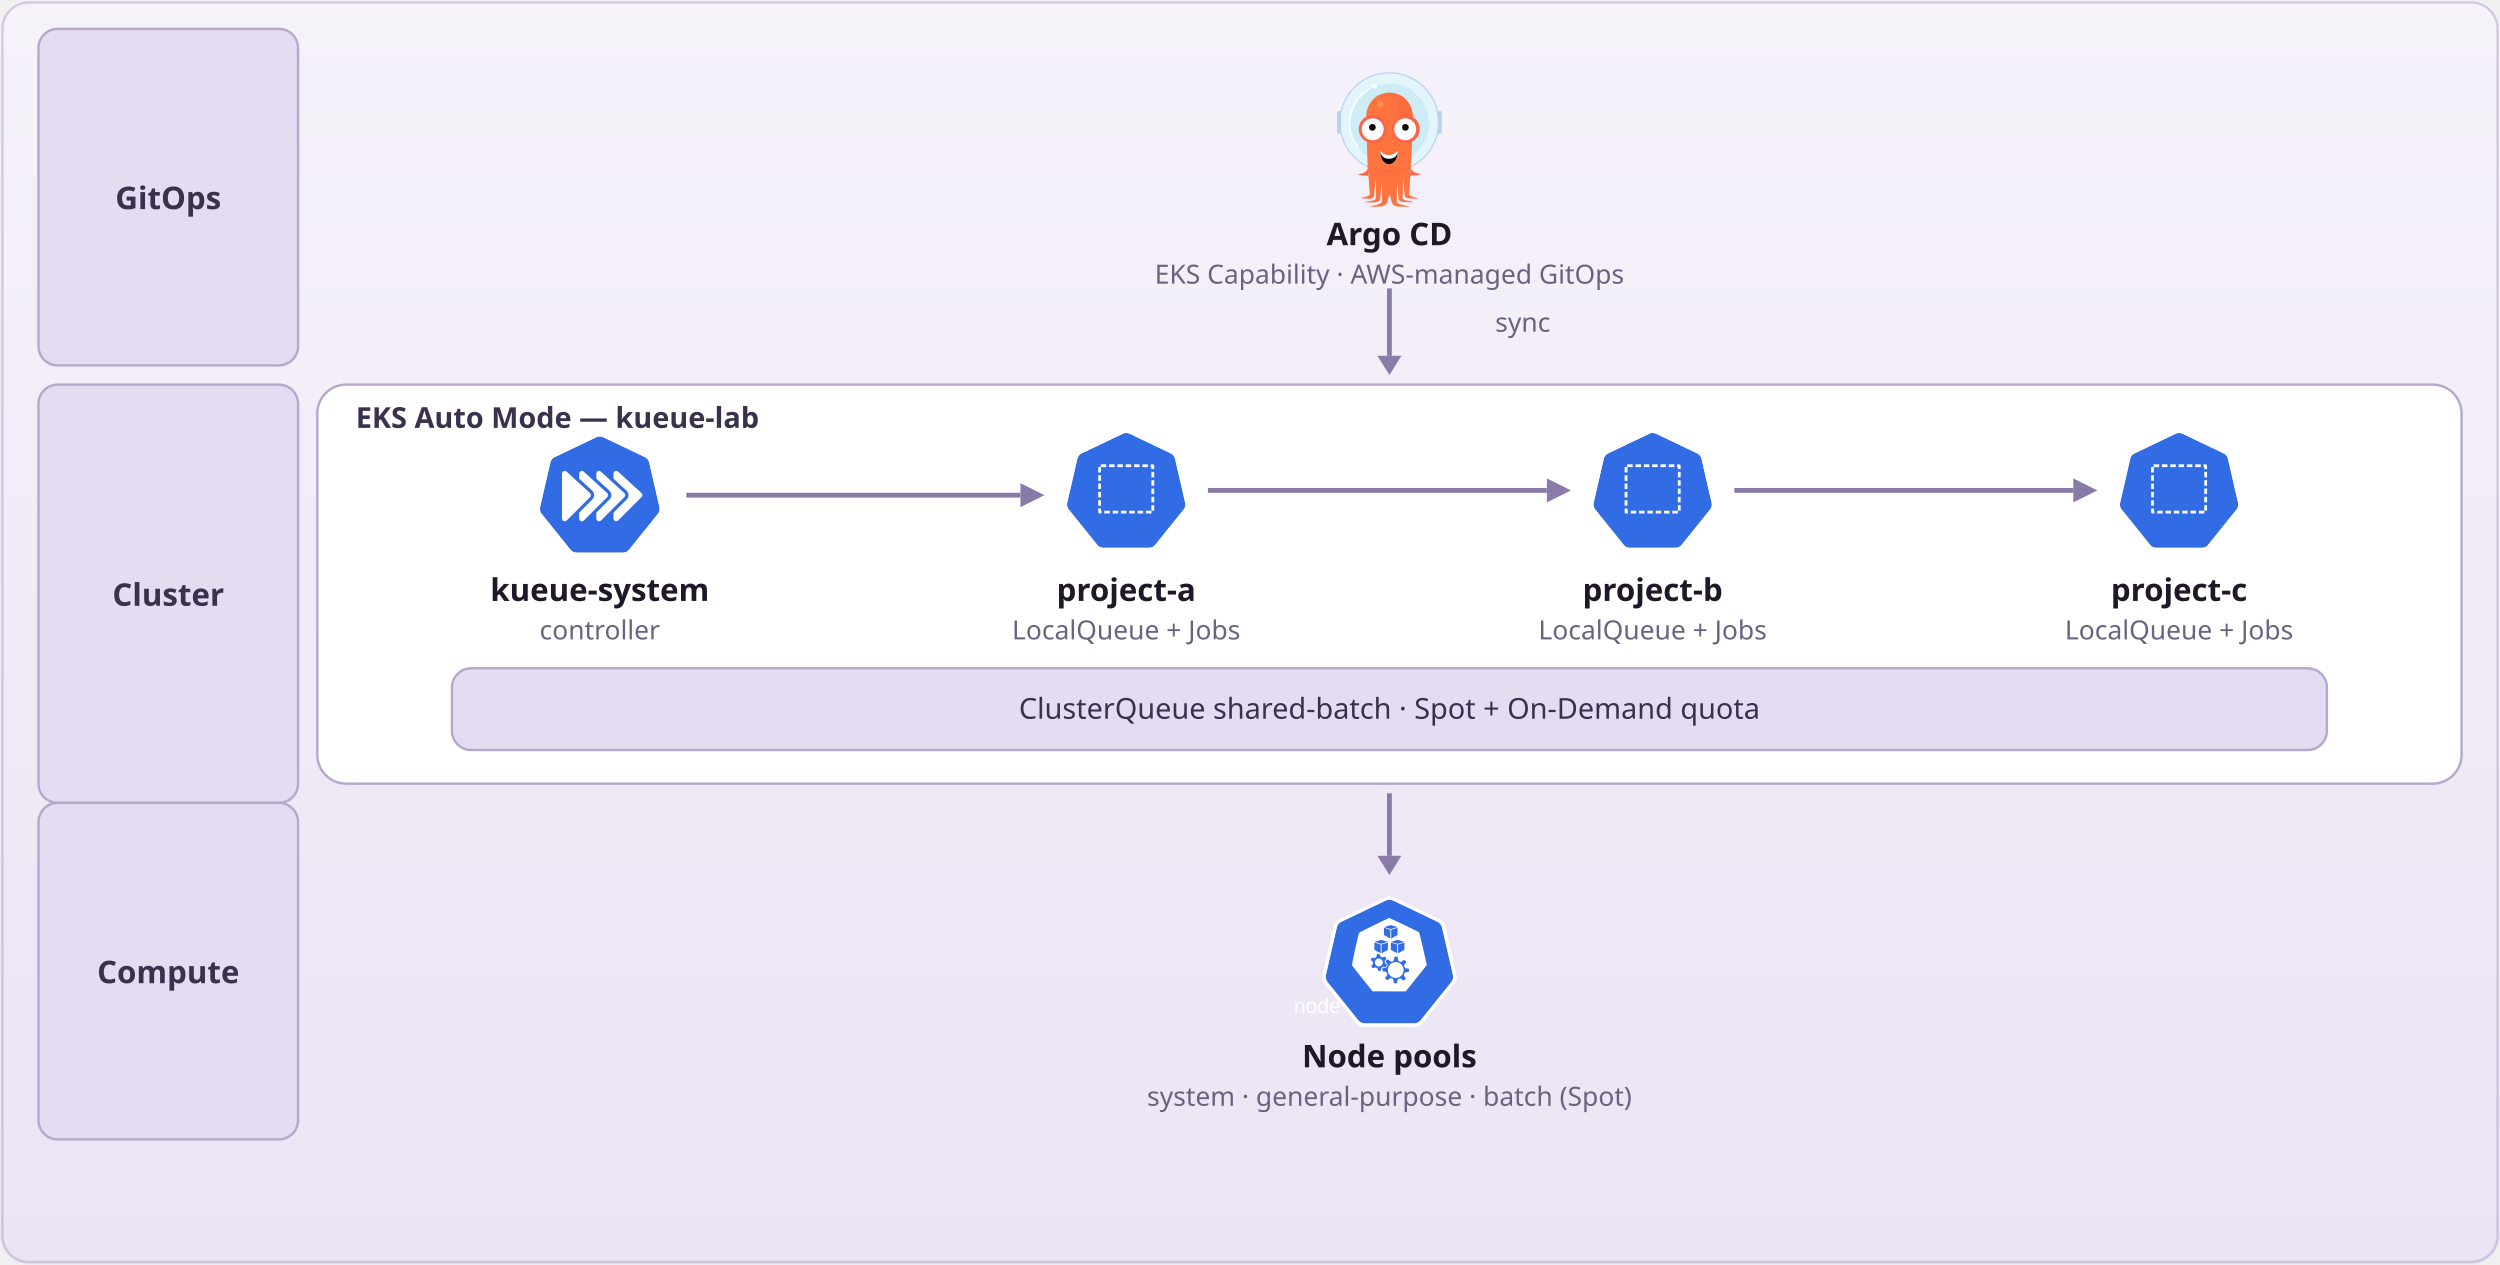
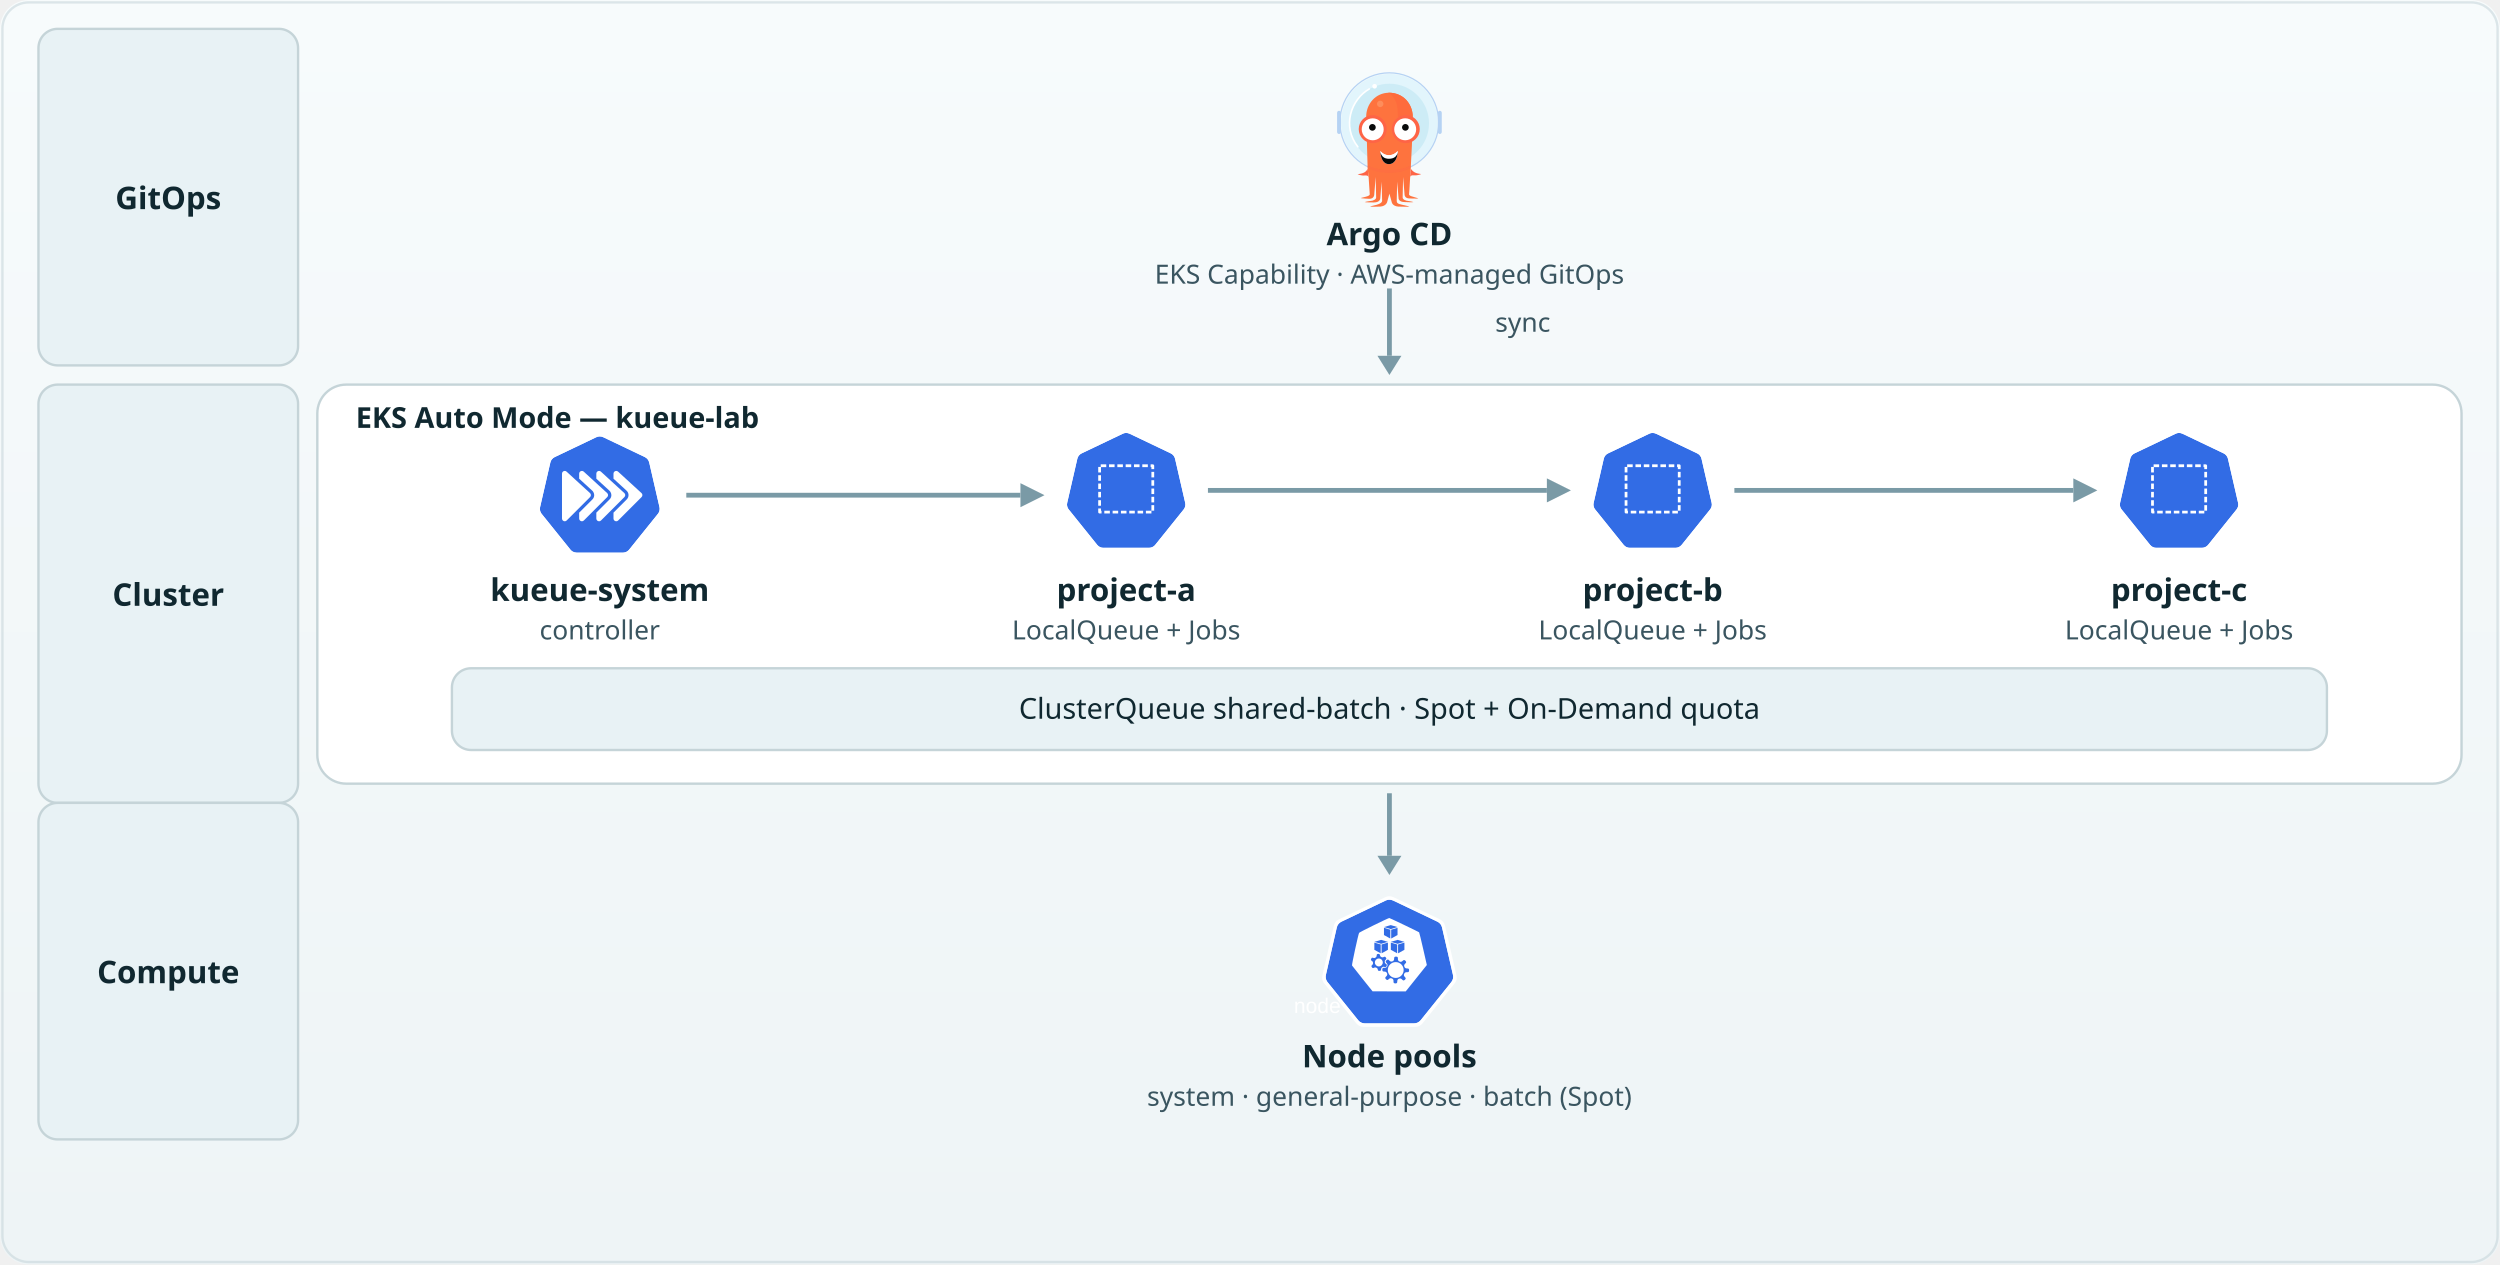
<svg xmlns="http://www.w3.org/2000/svg" width="1040" height="526" viewBox="0 0 1040 526" fill="none" color-scheme="light">
  <defs>
    <linearGradient id="bg" x1="0" y1="0" x2="0" y2="1" gradientUnits="objectBoundingBox">
-       <stop stop-color="#f6f2fa" />
-       <stop offset="1" stop-color="#ebe4f4" />
+       <stop stop-color="#f7fbfc" />
+       <stop offset="1" stop-color="#eef4f6" />
    </linearGradient>
  </defs>
  <rect width="1040" height="526" rx="12" fill="url(#bg)" />
-   <rect x="1" y="1" width="1038" height="524" rx="11" stroke="#b5a8cc" stroke-width="1" fill="none" opacity="0.55" />
-   <rect x="16" y="12" width="108" height="140" rx="8" fill="#e4dcf0" stroke="#b5a8cc" stroke-width="1" />
-   <text x="70" y="87" text-anchor="middle" fill="#3a314d" font-family="sans-serif" font-size="13" font-weight="600">GitOps</text>
-   <rect x="16" y="160" width="108" height="174" rx="8" fill="#e4dcf0" stroke="#b5a8cc" stroke-width="1" />
-   <text x="70" y="252" text-anchor="middle" fill="#3a314d" font-family="sans-serif" font-size="13" font-weight="600">Cluster</text>
-   <rect x="16" y="334" width="108" height="140" rx="8" fill="#e4dcf0" stroke="#b5a8cc" stroke-width="1" />
-   <text x="70" y="409" text-anchor="middle" fill="#3a314d" font-family="sans-serif" font-size="13" font-weight="600">Compute</text>
+   <rect x="1" y="1" width="1038" height="524" rx="11" stroke="#c5d4d8" stroke-width="1" fill="none" opacity="0.55" />
+   <rect x="16" y="12" width="108" height="140" rx="8" fill="#e8f2f5" stroke="#c5d4d8" stroke-width="1" />
+   <text x="70" y="87" text-anchor="middle" fill="#102830" font-family="sans-serif" font-size="13" font-weight="600">GitOps</text>
+   <rect x="16" y="160" width="108" height="174" rx="8" fill="#e8f2f5" stroke="#c5d4d8" stroke-width="1" />
+   <text x="70" y="252" text-anchor="middle" fill="#102830" font-family="sans-serif" font-size="13" font-weight="600">Cluster</text>
+   <rect x="16" y="334" width="108" height="140" rx="8" fill="#e8f2f5" stroke="#c5d4d8" stroke-width="1" />
+   <text x="70" y="409" text-anchor="middle" fill="#102830" font-family="sans-serif" font-size="13" font-weight="600">Compute</text>
  <g transform="translate(556.2222 30) scale(0.07496653)">
    <path id="argo-a" fill="#fff" d="M336.76 437.61c0 28.31-18.83 43.36-49.29 43.36-30.45 0-47.2-17.84-47.2-43.36 0 0 16.75 23.65 47.2 23.65 30.46 0 49.3-23.65 49.3-23.65Z" />
    <path fill="#E2F5FC" d="M290.5 547.98c148.47 0 268.84-120.45 268.84-269.04 0-148.58-120.37-269.03-268.84-269.03-148.47 0-268.84 120.45-268.84 269.03 0 148.59 120.37 269.04 268.84 269.04Z" />
    <path fill="#CDECF6" d="M290.5 504.04c121.36 0 219.74-98.45 219.74-219.9S411.86 64.24 290.5 64.24c-121.36 0-219.74 98.45-219.74 219.9s98.38 219.9 219.74 219.9Z" />
    <path fill="#fff" d="M208.31 91.51a12.98 12.98 0 1 0 0-25.96 12.98 12.98 0 0 0 0 25.96Zm-96.57 325.82a4.5 4.5 0 1 0 7.08-5.54c-87.8-112.21-37.15-257.65 62.5-314.74a4.5 4.5 0 0 0-4.47-7.8C73.23 148.6 20.03 300.12 111.74 417.33Z" />
    <path fill="#B5D2F3" d="M19.26 225.54a3.5 3.5 0 1 0-7 0h7Zm-7 105.38a3.5 3.5 0 1 0 7 0h-7Zm555.07-105.88a3.5 3.5 0 1 0-7 0h7Zm-7 105.38a3.5 3.5 0 1 0 7 0h-7ZM289.79 555.97c153.28 0 277.54-124.35 277.54-277.73h-7c0 149.52-121.13 270.73-270.54 270.73v7Zm277.54-277.73C567.33 124.84 443.07.5 289.79.5v7c149.41 0 270.54 121.21 270.54 270.74h7ZM289.79.5C136.51.5 12.26 124.85 12.26 278.24h7C19.26 128.7 140.38 7.5 289.79 7.5v-7ZM12.26 278.24c0 153.38 124.25 277.73 277.53 277.73v-7c-149.4 0-270.53-121.2-270.53-270.73h-7Zm0-52.7v105.38h7V225.54h-7Zm548.07-.5v105.38h7V225.04h-7Z" />
    <path fill="#B5D2F3" d="M21.66 225.73a10.84 10.84 0 1 0-21.66 0v106.43a10.84 10.84 0 1 0 21.66 0V225.73Zm559.34 0a10.84 10.84 0 1 0-21.66 0v106.43a10.84 10.84 0 1 0 21.66 0V225.73Z" />
    <path fill="#FE733E" d="M171.17 687.76c12.53-5.1 9.98-10.2 9.98-12.74l-6.1-92.55-5.37-46.3-8.12-289.07c0-68.6 50.73-132.72 127.3-132.72s130.76 61.71 130.88 132.77c-2.2 137.24-5.9 189.47-11.07 288.02-.63 13.47-2.38 33.86-2.96 46.32-2.88 61.66-6.14 91.87-6.14 93.53 0 2.55-2.54 7.64 9.98 12.74 12.52 5.1 41.46 11.71 41.46 13.33 0 1.6-48.89 0-48.89 0-28.02 0-28.02-20.98-28.02-26.07 0-5.1-7.64-92.6-7.64-92.6l-2.55 112.99c0 5.1 2.55 12.74 20.38 17.84 0 0 38.91 5.89 38.91 8.01 0 2.13-46.55 0-46.55 0-35.45 0-35.45-20.75-35.45-20.75l-7.64-92.6S331 700.5 331 713.24c0 9.99 1.73 17.63 29.54 22.73 13.43 3.73 40.54 8.35 40.54 10.2 0 1.85-61.86 0-61.86 0-33.11-2.55-36.24-25.5-36.24-25.5l-12.55-46.14-12.5 46.15s-5.09 22.94-38.2 25.49c0 0-56.17 1.85-56.17 0s22.5-5.99 36.81-10.2c19.36-5.69 29.55-12.74 29.55-22.73 0-12.74-2.55-105.35-2.55-105.35l-7.64 92.6s0 22.74-35.45 22.74c0 0-50.5.15-50.5-1.98 0-2.12 42.64-8 42.64-8 17.83-5.1 20.38-12.75 20.38-17.85l-2.55-113s-7.64 87.5-7.64 92.6c0 5.1 0 28.05-28.02 28.05 0 0-47.13-2.33-47.13-3.95 0-1.6 27.18-6.25 39.7-11.35Z" />
    <path fill="#FE6446" d="M169.68 536.16s-5.23 12.8-17.05 19.7c-11.81 6.9-25.51 9.14-38.4 10.84 0 0 17.72 8.87 39.39 6.9 13.58-1.1 19.28 2.36 21.42 8.87l-5.36-46.3Zm238.99-.99s7.63 12.8 19.45 19.7c11.82 6.9 25.51 9.15 38.4 10.85 0 0-17.72 8.87-39.38 6.9-13.58-1.1-19.29 2.35-21.43 8.87l2.96-46.32Z" />
    <path fill="#FE6446" d="m408.81 533 .99-16.02c-62.56 29.54-120.7 26.43-120.7 26.43s-58.49 2.45-119.92-26.57l.4 15.57s43.82 26.94 119.52 26.94c75.7 0 119.71-26.35 119.71-26.35Z" opacity=".3" />
    <path fill="#FEA777" d="M238.78 194.25a17.84 17.84 0 1 0-.01-35.67 17.84 17.84 0 0 0 .01 35.67Z" opacity=".5" />
    <path fill="#FE6B3C" d="M419.5 249.06s1.88-22.34-7.88-48.94c-26.77-73.01-92.56-87.71-128.02-85.64 0 0 50.28 23.76 52.61 99.8 1.06 33.72 1.06 34.78 1.06 34.78h82.23Z" />
    <use href="#argo-a" />
    <use href="#argo-a" />
    <path fill="#fff" d="M336.76 437.61c0 28.31-11.39 72.92-49.29 72.92s-47.2-47.4-47.2-72.92c0 0 0 43.36 47.2 43.36 51.62 0 49.3-43.36 49.3-43.36Z" />
    <path fill="#070909" d="M336.76 437.61c0 28.31-11.39 72.92-49.29 72.92s-47.2-47.4-47.2-72.92c0 0 0 43.36 47.2 43.36 51.62 0 49.3-43.36 49.3-43.36Z" />
    <path fill="#FE6446" d="M197.93 394.25a77.82 77.82 0 0 0 77.8-77.85c0-43-34.83-77.85-77.8-77.85a77.82 77.82 0 0 0-77.8 77.85c0 43 34.84 77.85 77.8 77.85Z" />
    <path fill="#fff" d="M197.73 378.32a60.94 60.94 0 0 0 60.92-60.96 60.94 60.94 0 0 0-60.92-60.97 60.94 60.94 0 0 0-60.92 60.97 60.94 60.94 0 0 0 60.92 60.96Z" />
    <path fill="#090B0B" d="M195.96 325.27a18.72 18.72 0 1 0-.01-37.44 18.72 18.72 0 0 0 .01 37.44Z" />
    <path fill="#FE6446" d="M381.1 394.25a77.82 77.82 0 0 0 77.79-77.85c0-43-34.83-77.85-77.8-77.85a77.82 77.82 0 0 0-77.79 77.85c0 43 34.83 77.85 77.8 77.85Z" />
    <path fill="#fff" d="M378 378.21a60.94 60.94 0 0 0 60.93-60.96A60.94 60.94 0 0 0 378 256.29a60.94 60.94 0 0 0-60.92 60.96A60.94 60.94 0 0 0 378 378.21Z" />
    <path fill="#090B0B" d="M379.13 325.27a18.72 18.72 0 1 0-.02-37.44 18.72 18.72 0 0 0 .01 37.44Z" />
  </g>
-   <text x="578" y="102" text-anchor="middle" fill="#1f1829" font-family="sans-serif" font-size="13" font-weight="600">Argo CD</text>
-   <text x="578" y="118" text-anchor="middle" fill="#6b6280" font-family="sans-serif" font-size="11">EKS Capability · AWS-managed GitOps</text>
-   <line x1="578" y1="120" x2="578" y2="148" stroke="#8a7aa8" stroke-width="2" />
-   <polygon points="573,148 578,156 583,148" fill="#8a7aa8" />
-   <text x="622" y="138" fill="#6b6280" font-family="sans-serif" font-size="11">sync</text>
-   <rect x="132" y="160" width="892" height="166" rx="12" fill="#ffffff" stroke="#b5a8cc" stroke-width="1" />
-   <text x="148" y="178" fill="#3a314d" font-family="sans-serif" font-size="12" font-weight="600">EKS Auto Mode — kueue-lab</text>
+   <text x="578" y="102" text-anchor="middle" fill="#102830" font-family="sans-serif" font-size="13" font-weight="600">Argo CD</text>
+   <text x="578" y="118" text-anchor="middle" fill="#3a5560" font-family="sans-serif" font-size="11">EKS Capability · AWS-managed GitOps</text>
+   <line x1="578" y1="120" x2="578" y2="148" stroke="#7a9aa6" stroke-width="2" />
+   <polygon points="573,148 578,156 583,148" fill="#7a9aa6" />
+   <text x="622" y="138" fill="#3a5560" font-family="sans-serif" font-size="11">sync</text>
+   <rect x="132" y="160" width="892" height="166" rx="12" fill="#ffffff" stroke="#c5d4d8" stroke-width="1" />
+   <text x="148" y="178" fill="#102830" font-family="sans-serif" font-size="12" font-weight="600">EKS Auto Mode — kueue-lab</text>
  <g transform="translate(221.5 178) scale(0.112)">
    <defs>
      <style>.kueue-light-cls-1{fill:none;}.kueue-light-cls-2{fill:#fff;}.kueue-light-cls-3{fill:#326ce5;}</style>
    </defs>
    <g>
      <path class="kueue-light-cls-3" d="m433.624,128.36c-2.082-8.698-7.954-16.004-16.001-19.907l-154.725-73.875c-8.122-3.876-17.56-3.876-25.682,0l-132.207,63.162-22.496,10.748c-4.024,1.95-7.505,4.751-10.24,8.152-.336.418-.625.872-.939,1.308-.323.45-.67.882-.968,1.349-.449.704-.84,1.443-1.229,2.184-.12.229-.266.443-.38.676-.969,1.968-1.727,4.055-2.247,6.229l-38.164,166.038c-.941,4.196-.944,8.548-.009,12.746.276,1.28.635,2.54,1.077,3.772.747,2.101,1.736,4.108,2.947,5.981.522.807,1.082,1.587,1.678,2.339l107.083,133.135c.056.07.123.131.181.2.419.497.861.971,1.309,1.442.686.73,1.431,1.398,2.186,2.054.171.148.32.32.495.464.121.101.259.18.383.279.834.668,1.689,1.311,2.591,1.885.631.397,1.277.769,1.933,1.118,2.067,1.098,4.255,1.959,6.523,2.559,2.453.672,4.983,1.021,7.526,1.038h1.665l170.051-.04c1.034-.005,2.067-.065,3.094-.182,1.473-.167,2.932-.444,4.364-.829,1.026-.27,2.038-.594,3.03-.97.774-.296,1.547-.592,2.293-.95,1.117-.535,2.201-1.137,3.245-1.804,2.694-1.694,5.093-3.817,7.102-6.286l2.341-2.91.922-1.149,64.55-80.298,39.23-48.803c1.989-2.494,3.552-5.3,4.625-8.305.338-.931.583-1.891.827-2.85.079-.313.199-.613.268-.928v.003c0-.001 0-.001 0-.002.938-4.194.936-8.545-.005-12.738l-38.225-166.036Z" />
      <path class="kueue-light-cls-2" d="m492.032,298.656v-.007l-41.703-181.144c-2.27-9.492-8.679-17.464-17.46-21.721L264.066,15.195c-8.861-4.229-19.159-4.229-28.021,0L67.259,95.832c-8.782,4.254-15.193,12.222-17.467,21.71L8.161,298.698c-1.897,8.436-.319,17.281,4.377,24.541.573.878,1.18,1.729,1.839,2.55l116.827,145.26c6.199,7.568,15.447,11.981,25.23,12.039l187.347-.044c9.78-.056,19.028-4.463,25.232-12.024l116.785-145.273c6.057-7.628,8.348-17.582,6.236-27.09Zm-20.179,8.478c-0.0.001-0.0.002-0.0.003v-.004c-.069.315-.189.616-.268.928-.243.96-.487,1.92-.824,2.852-1.074,3.005-2.639,5.812-4.629,8.307l-39.228,48.798-64.55,80.298-.922,1.149-2.339,2.915c-2.011,2.469-4.412,4.592-7.109,6.286-1.041.666-2.121,1.268-3.234,1.804-.75.347-1.515.661-2.293.944-.994.378-2.007.704-3.034.976-1.432.386-2.89.664-4.364.832-1.027.116-2.06.176-3.094.18l-170.051.04h-1.668c-2.542-.016-5.072-.364-7.524-1.036-2.269-.602-4.457-1.465-6.525-2.566-.657-.35-1.302-.721-1.933-1.118-.903-.574-1.758-1.217-2.591-1.885-.123-.099-.261-.178-.383-.279-.174-.144-.324-.316-.495-.464-.754-.654-1.498-1.321-2.183-2.049-.449-.474-.892-.949-1.311-1.446-.058-.069-.124-.13-.181-.2l-107.083-133.135c-.597-.752-1.156-1.532-1.678-2.339-1.211-1.873-2.2-3.88-2.947-5.981-.442-1.232-.802-2.492-1.077-3.772-.935-4.197-.932-8.549.009-12.746l38.164-166.038c.521-2.174,1.278-4.261,2.247-6.229.115-.233.26-.447.38-.676.389-.741.781-1.481,1.229-2.184.298-.467.645-.899.968-1.349.314-.436.603-.89.939-1.308,2.735-3.402,6.217-6.204,10.242-8.154l22.494-10.746,132.207-63.162c8.122-3.876,17.56-3.876,25.682,0l154.725,73.875c8.047,3.903,13.92,11.209,16.001,19.907l38.225,166.036c.941,4.194.943,8.544.005,12.738Z" />
    </g>
    <g>
      <path class="kueue-light-cls-2" d="m318.379,343.915l87.012-87.012c4.1-4.1,3.953-10.792-.323-14.708l-87.012-79.69c-2.03-1.859-4.447-2.693-6.813-2.693-5.246,0-10.245,4.097-10.245,10.202v18.651l48.587,44.498c4.49,4.112,7.142,9.961,7.275,16.048.134,6.087-2.259,12.047-6.564,16.352l-49.298,49.299v21.854c0,6.137,5.021,10.202,10.255,10.202,2.502,0,5.052-.928,7.126-3.003Z" />
      <path class="kueue-light-cls-2" d="m254.624,343.915l34.126-34.126,6.124-6.124,6.124-6.124,40.638-40.638c4.1-4.1,3.953-10.792-.323-14.708l-40.315-36.923-6.124-5.608-6.124-5.608-34.449-31.55c-2.03-1.859-4.447-2.693-6.813-2.693-5.246,0-10.245,4.097-10.245,10.202v18.651l48.587,44.498c1.085.994,2.06,2.091,2.921,3.266,2.701,3.689,4.253,8.166,4.355,12.782.109,4.949-1.453,9.815-4.355,13.775-.667.91-1.405,1.773-2.209,2.578l-49.298,49.298v21.854c0,6.137,5.021,10.202,10.255,10.202,2.502,0,5.052-.928,7.126-3.003Z" />
      <path class="kueue-light-cls-2" d="m190.868,343.915l34.126-34.126,6.123-6.123,6.124-6.124,40.638-40.638c4.1-4.1,3.953-10.792-.323-14.708l-40.315-36.923-6.124-5.609-6.123-5.608-34.449-31.55c-2.03-1.859-4.447-2.693-6.813-2.693-5.246,0-10.245,4.097-10.245,10.202v18.652l48.586,44.498c1.085.994,2.061,2.091,2.921,3.267,2.701,3.688,4.252,8.166,4.354,12.781.109,4.949-1.453,9.814-4.354,13.774-.667.911-1.405,1.774-2.21,2.579l-49.298,49.298v21.855c0,6.137,5.021,10.202,10.255,10.202,2.502,0,5.052-.928,7.126-3.003Z" />
      <path class="kueue-light-cls-2" d="m127.112,343.915l34.127-34.127,6.123-6.123,6.124-6.124,40.637-40.637c4.1-4.1,3.953-10.792-.323-14.708l-40.315-36.922-6.124-5.609-6.123-5.608-34.45-31.551c-2.03-1.859-4.447-2.693-6.813-2.693-5.246,0-10.245,4.097-10.245,10.202v166.702c0,6.137,5.021,10.202,10.255,10.202,2.502,0,5.052-.928,7.126-3.003Z" />
    </g>
  </g>
-   <text x="249.5" y="250" text-anchor="middle" fill="#1f1829" font-family="sans-serif" font-size="13" font-weight="600">kueue-system</text>
-   <text x="249.5" y="266" text-anchor="middle" fill="#6b6280" font-family="sans-serif" font-size="11">controller</text>
-   <line x1="285.5" y1="206" x2="424.5" y2="206" stroke="#8a7aa8" stroke-width="2" />
-   <polygon points="424.5,201 434.5,206 424.5,211" fill="#8a7aa8" />
+   <text x="249.5" y="250" text-anchor="middle" fill="#102830" font-family="sans-serif" font-size="13" font-weight="600">kueue-system</text>
+   <text x="249.5" y="266" text-anchor="middle" fill="#3a5560" font-family="sans-serif" font-size="11">controller</text>
+   <line x1="285.5" y1="206" x2="424.5" y2="206" stroke="#7a9aa6" stroke-width="2" />
+   <polygon points="424.5,201 434.5,206 424.5,211" fill="#7a9aa6" />
  <g transform="translate(442.5 178.7712) scale(2.883229)">
    <defs id="ns-defs13820" />
    <g id="ns-layer1" transform="translate(-0.9926264,-1.174181)">
      <g id="ns-g70" transform="matrix(1.014889,0,0,1.014889,16.90215,-2.698726)">
        <path id="ns-path3055" d="m -6.849,4.272 a 1.119,1.11 0 0 0 -0.429,0.109 l -5.852,2.796 a 1.119,1.11 0 0 0 -0.606,0.753 l -1.444,6.281 a 1.119,1.11 0 0 0 0.152,0.851 1.119,1.11 0 0 0 0.064,0.088 l 4.051,5.037 a 1.119,1.11 0 0 0 0.875,0.418 l 6.496,-0.002 a 1.119,1.11 0 0 0 0.875,-0.417 L 1.382,15.149 A 1.119,1.11 0 0 0 1.598,14.21 L 0.152,7.929 A 1.119,1.11 0 0 0 -0.453,7.176 L -6.307,4.381 A 1.119,1.11 0 0 0 -6.849,4.272 Z" style="fill:#326ce5;fill-opacity:1;stroke:none;stroke-width:0;stroke-miterlimit:4;stroke-dasharray:none;stroke-opacity:1" />
        <path id="ns-path3054-2-9" d="M -6.852,3.818 A 1.181,1.172 0 0 0 -7.304,3.933 l -6.179,2.951 a 1.181,1.172 0 0 0 -0.639,0.795 l -1.524,6.631 a 1.181,1.172 0 0 0 0.16,0.899 1.181,1.172 0 0 0 0.067,0.093 l 4.276,5.317 a 1.181,1.172 0 0 0 0.924,0.441 l 6.858,-0.002 a 1.181,1.172 0 0 0 0.924,-0.44 l 4.275,-5.318 a 1.181,1.172 0 0 0 0.228,-0.991 L 0.539,7.678 A 1.181,1.172 0 0 0 -0.1,6.883 L -6.279,3.932 A 1.181,1.172 0 0 0 -6.852,3.818 Z m 0.003,0.455 a 1.119,1.11 0 0 1 0.543,0.109 l 5.853,2.795 A 1.119,1.11 0 0 1 0.152,7.929 L 1.598,14.21 a 1.119,1.11 0 0 1 -0.216,0.939 l -4.049,5.037 a 1.119,1.11 0 0 1 -0.875,0.417 l -6.496,0.002 a 1.119,1.11 0 0 1 -0.875,-0.418 l -4.051,-5.037 a 1.119,1.11 0 0 1 -0.064,-0.088 1.119,1.11 0 0 1 -0.152,-0.851 l 1.444,-6.281 a 1.119,1.11 0 0 1 0.606,-0.753 l 5.852,-2.796 a 1.119,1.11 0 0 1 0.429,-0.109 z" style="color:#000000;font-style:normal;font-variant:normal;font-weight:normal;font-stretch:normal;font-size:medium;line-height:normal;font-family:Sans;-inkscape-font-specification:Sans;text-indent:0;text-align:start;text-decoration:none;text-decoration-line:none;letter-spacing:normal;word-spacing:normal;text-transform:none;writing-mode:lr-tb;direction:ltr;baseline-shift:baseline;display:inline;overflow:visible;visibility:visible;fill:#ffffff;fill-opacity:1;fill-rule:nonzero;stroke:none;stroke-width:0;stroke-miterlimit:4;stroke-dasharray:none;marker:none;enable-background:accumulate" text-anchor="start" />
      </g>
      <text id="ns-text2066" y="16.812" x="9.972" style="font-style:normal;font-weight:normal;font-size:10.583px;line-height:6.615px;font-family:Sans;letter-spacing:0px;word-spacing:0px;fill:#ffffff;fill-opacity:1;stroke:none;stroke-width:0.265px;stroke-linecap:butt;stroke-linejoin:miter;stroke-opacity:1" xml:space="preserve">
        <tspan style="font-style:normal;font-variant:normal;font-weight:normal;font-stretch:normal;font-size:2.822px;font-family:Arial;-inkscape-font-specification:'Arial, Normal';text-align:center;writing-mode:lr-tb;fill:#ffffff;fill-opacity:1;stroke-width:0.265px" text-anchor="middle" y="16.812" x="9.972" id="ns-tspan2064">ns</tspan>
      </text>
      <rect y="6.369" x="6.173" height="6.69" width="7.674" id="ns-rect8790" style="opacity:1;fill:none;fill-opacity:1;fill-rule:nonzero;stroke:#ffffff;stroke-width:0.4;stroke-linecap:butt;stroke-linejoin:round;stroke-miterlimit:10;stroke-dasharray:0.8, 0.4;stroke-dashoffset:3.44;stroke-opacity:1" />
    </g>
  </g>
-   <text x="468.5" y="250" text-anchor="middle" fill="#1f1829" font-family="sans-serif" font-size="13" font-weight="600">project-a</text>
-   <text x="468.5" y="266" text-anchor="middle" fill="#6b6280" font-family="sans-serif" font-size="11">LocalQueue + Jobs</text>
-   <line x1="502.5" y1="204" x2="643.5" y2="204" stroke="#8a7aa8" stroke-width="2" />
-   <polygon points="643.5,199 653.5,204 643.5,209" fill="#8a7aa8" />
+   <text x="468.5" y="250" text-anchor="middle" fill="#102830" font-family="sans-serif" font-size="13" font-weight="600">project-a</text>
+   <text x="468.5" y="266" text-anchor="middle" fill="#3a5560" font-family="sans-serif" font-size="11">LocalQueue + Jobs</text>
+   <line x1="502.5" y1="204" x2="643.5" y2="204" stroke="#7a9aa6" stroke-width="2" />
+   <polygon points="643.5,199 653.5,204 643.5,209" fill="#7a9aa6" />
  <g transform="translate(661.5 178.7712) scale(2.883229)">
    <defs id="ns-defs13820" />
    <g id="ns-layer1" transform="translate(-0.9926264,-1.174181)">
      <g id="ns-g70" transform="matrix(1.014889,0,0,1.014889,16.90215,-2.698726)">
        <path id="ns-path3055" d="m -6.849,4.272 a 1.119,1.11 0 0 0 -0.429,0.109 l -5.852,2.796 a 1.119,1.11 0 0 0 -0.606,0.753 l -1.444,6.281 a 1.119,1.11 0 0 0 0.152,0.851 1.119,1.11 0 0 0 0.064,0.088 l 4.051,5.037 a 1.119,1.11 0 0 0 0.875,0.418 l 6.496,-0.002 a 1.119,1.11 0 0 0 0.875,-0.417 L 1.382,15.149 A 1.119,1.11 0 0 0 1.598,14.21 L 0.152,7.929 A 1.119,1.11 0 0 0 -0.453,7.176 L -6.307,4.381 A 1.119,1.11 0 0 0 -6.849,4.272 Z" style="fill:#326ce5;fill-opacity:1;stroke:none;stroke-width:0;stroke-miterlimit:4;stroke-dasharray:none;stroke-opacity:1" />
        <path id="ns-path3054-2-9" d="M -6.852,3.818 A 1.181,1.172 0 0 0 -7.304,3.933 l -6.179,2.951 a 1.181,1.172 0 0 0 -0.639,0.795 l -1.524,6.631 a 1.181,1.172 0 0 0 0.16,0.899 1.181,1.172 0 0 0 0.067,0.093 l 4.276,5.317 a 1.181,1.172 0 0 0 0.924,0.441 l 6.858,-0.002 a 1.181,1.172 0 0 0 0.924,-0.44 l 4.275,-5.318 a 1.181,1.172 0 0 0 0.228,-0.991 L 0.539,7.678 A 1.181,1.172 0 0 0 -0.1,6.883 L -6.279,3.932 A 1.181,1.172 0 0 0 -6.852,3.818 Z m 0.003,0.455 a 1.119,1.11 0 0 1 0.543,0.109 l 5.853,2.795 A 1.119,1.11 0 0 1 0.152,7.929 L 1.598,14.21 a 1.119,1.11 0 0 1 -0.216,0.939 l -4.049,5.037 a 1.119,1.11 0 0 1 -0.875,0.417 l -6.496,0.002 a 1.119,1.11 0 0 1 -0.875,-0.418 l -4.051,-5.037 a 1.119,1.11 0 0 1 -0.064,-0.088 1.119,1.11 0 0 1 -0.152,-0.851 l 1.444,-6.281 a 1.119,1.11 0 0 1 0.606,-0.753 l 5.852,-2.796 a 1.119,1.11 0 0 1 0.429,-0.109 z" style="color:#000000;font-style:normal;font-variant:normal;font-weight:normal;font-stretch:normal;font-size:medium;line-height:normal;font-family:Sans;-inkscape-font-specification:Sans;text-indent:0;text-align:start;text-decoration:none;text-decoration-line:none;letter-spacing:normal;word-spacing:normal;text-transform:none;writing-mode:lr-tb;direction:ltr;baseline-shift:baseline;display:inline;overflow:visible;visibility:visible;fill:#ffffff;fill-opacity:1;fill-rule:nonzero;stroke:none;stroke-width:0;stroke-miterlimit:4;stroke-dasharray:none;marker:none;enable-background:accumulate" text-anchor="start" />
      </g>
      <text id="ns-text2066" y="16.812" x="9.972" style="font-style:normal;font-weight:normal;font-size:10.583px;line-height:6.615px;font-family:Sans;letter-spacing:0px;word-spacing:0px;fill:#ffffff;fill-opacity:1;stroke:none;stroke-width:0.265px;stroke-linecap:butt;stroke-linejoin:miter;stroke-opacity:1" xml:space="preserve">
        <tspan style="font-style:normal;font-variant:normal;font-weight:normal;font-stretch:normal;font-size:2.822px;font-family:Arial;-inkscape-font-specification:'Arial, Normal';text-align:center;writing-mode:lr-tb;fill:#ffffff;fill-opacity:1;stroke-width:0.265px" text-anchor="middle" y="16.812" x="9.972" id="ns-tspan2064">ns</tspan>
      </text>
      <rect y="6.369" x="6.173" height="6.69" width="7.674" id="ns-rect8790" style="opacity:1;fill:none;fill-opacity:1;fill-rule:nonzero;stroke:#ffffff;stroke-width:0.4;stroke-linecap:butt;stroke-linejoin:round;stroke-miterlimit:10;stroke-dasharray:0.8, 0.4;stroke-dashoffset:3.44;stroke-opacity:1" />
    </g>
  </g>
-   <text x="687.5" y="250" text-anchor="middle" fill="#1f1829" font-family="sans-serif" font-size="13" font-weight="600">project-b</text>
-   <text x="687.5" y="266" text-anchor="middle" fill="#6b6280" font-family="sans-serif" font-size="11">LocalQueue + Jobs</text>
-   <line x1="721.5" y1="204" x2="862.5" y2="204" stroke="#8a7aa8" stroke-width="2" />
-   <polygon points="862.5,199 872.5,204 862.5,209" fill="#8a7aa8" />
+   <text x="687.5" y="250" text-anchor="middle" fill="#102830" font-family="sans-serif" font-size="13" font-weight="600">project-b</text>
+   <text x="687.5" y="266" text-anchor="middle" fill="#3a5560" font-family="sans-serif" font-size="11">LocalQueue + Jobs</text>
+   <line x1="721.5" y1="204" x2="862.5" y2="204" stroke="#7a9aa6" stroke-width="2" />
+   <polygon points="862.5,199 872.5,204 862.5,209" fill="#7a9aa6" />
  <g transform="translate(880.5 178.7712) scale(2.883229)">
    <defs id="ns-defs13820" />
    <g id="ns-layer1" transform="translate(-0.9926264,-1.174181)">
      <g id="ns-g70" transform="matrix(1.014889,0,0,1.014889,16.90215,-2.698726)">
        <path id="ns-path3055" d="m -6.849,4.272 a 1.119,1.11 0 0 0 -0.429,0.109 l -5.852,2.796 a 1.119,1.11 0 0 0 -0.606,0.753 l -1.444,6.281 a 1.119,1.11 0 0 0 0.152,0.851 1.119,1.11 0 0 0 0.064,0.088 l 4.051,5.037 a 1.119,1.11 0 0 0 0.875,0.418 l 6.496,-0.002 a 1.119,1.11 0 0 0 0.875,-0.417 L 1.382,15.149 A 1.119,1.11 0 0 0 1.598,14.21 L 0.152,7.929 A 1.119,1.11 0 0 0 -0.453,7.176 L -6.307,4.381 A 1.119,1.11 0 0 0 -6.849,4.272 Z" style="fill:#326ce5;fill-opacity:1;stroke:none;stroke-width:0;stroke-miterlimit:4;stroke-dasharray:none;stroke-opacity:1" />
        <path id="ns-path3054-2-9" d="M -6.852,3.818 A 1.181,1.172 0 0 0 -7.304,3.933 l -6.179,2.951 a 1.181,1.172 0 0 0 -0.639,0.795 l -1.524,6.631 a 1.181,1.172 0 0 0 0.16,0.899 1.181,1.172 0 0 0 0.067,0.093 l 4.276,5.317 a 1.181,1.172 0 0 0 0.924,0.441 l 6.858,-0.002 a 1.181,1.172 0 0 0 0.924,-0.44 l 4.275,-5.318 a 1.181,1.172 0 0 0 0.228,-0.991 L 0.539,7.678 A 1.181,1.172 0 0 0 -0.1,6.883 L -6.279,3.932 A 1.181,1.172 0 0 0 -6.852,3.818 Z m 0.003,0.455 a 1.119,1.11 0 0 1 0.543,0.109 l 5.853,2.795 A 1.119,1.11 0 0 1 0.152,7.929 L 1.598,14.21 a 1.119,1.11 0 0 1 -0.216,0.939 l -4.049,5.037 a 1.119,1.11 0 0 1 -0.875,0.417 l -6.496,0.002 a 1.119,1.11 0 0 1 -0.875,-0.418 l -4.051,-5.037 a 1.119,1.11 0 0 1 -0.064,-0.088 1.119,1.11 0 0 1 -0.152,-0.851 l 1.444,-6.281 a 1.119,1.11 0 0 1 0.606,-0.753 l 5.852,-2.796 a 1.119,1.11 0 0 1 0.429,-0.109 z" style="color:#000000;font-style:normal;font-variant:normal;font-weight:normal;font-stretch:normal;font-size:medium;line-height:normal;font-family:Sans;-inkscape-font-specification:Sans;text-indent:0;text-align:start;text-decoration:none;text-decoration-line:none;letter-spacing:normal;word-spacing:normal;text-transform:none;writing-mode:lr-tb;direction:ltr;baseline-shift:baseline;display:inline;overflow:visible;visibility:visible;fill:#ffffff;fill-opacity:1;fill-rule:nonzero;stroke:none;stroke-width:0;stroke-miterlimit:4;stroke-dasharray:none;marker:none;enable-background:accumulate" text-anchor="start" />
      </g>
      <text id="ns-text2066" y="16.812" x="9.972" style="font-style:normal;font-weight:normal;font-size:10.583px;line-height:6.615px;font-family:Sans;letter-spacing:0px;word-spacing:0px;fill:#ffffff;fill-opacity:1;stroke:none;stroke-width:0.265px;stroke-linecap:butt;stroke-linejoin:miter;stroke-opacity:1" xml:space="preserve">
        <tspan style="font-style:normal;font-variant:normal;font-weight:normal;font-stretch:normal;font-size:2.822px;font-family:Arial;-inkscape-font-specification:'Arial, Normal';text-align:center;writing-mode:lr-tb;fill:#ffffff;fill-opacity:1;stroke-width:0.265px" text-anchor="middle" y="16.812" x="9.972" id="ns-tspan2064">ns</tspan>
      </text>
      <rect y="6.369" x="6.173" height="6.69" width="7.674" id="ns-rect8790" style="opacity:1;fill:none;fill-opacity:1;fill-rule:nonzero;stroke:#ffffff;stroke-width:0.4;stroke-linecap:butt;stroke-linejoin:round;stroke-miterlimit:10;stroke-dasharray:0.8, 0.4;stroke-dashoffset:3.44;stroke-opacity:1" />
    </g>
  </g>
-   <text x="906.5" y="250" text-anchor="middle" fill="#1f1829" font-family="sans-serif" font-size="13" font-weight="600">project-c</text>
-   <text x="906.5" y="266" text-anchor="middle" fill="#6b6280" font-family="sans-serif" font-size="11">LocalQueue + Jobs</text>
-   <rect x="188" y="278" width="780" height="34" rx="8" fill="#e4dcf0" stroke="#b5a8cc" stroke-width="1" />
-   <text x="578" y="299" text-anchor="middle" fill="#3a314d" font-family="sans-serif" font-size="12">ClusterQueue shared-batch · Spot + On-Demand quota</text>
-   <line x1="578" y1="330" x2="578" y2="356" stroke="#8a7aa8" stroke-width="2" />
-   <polygon points="573,356 578,364 583,356" fill="#8a7aa8" />
+   <text x="906.5" y="250" text-anchor="middle" fill="#102830" font-family="sans-serif" font-size="13" font-weight="600">project-c</text>
+   <text x="906.5" y="266" text-anchor="middle" fill="#3a5560" font-family="sans-serif" font-size="11">LocalQueue + Jobs</text>
+   <rect x="188" y="278" width="780" height="34" rx="8" fill="#e8f2f5" stroke="#c5d4d8" stroke-width="1" />
+   <text x="578" y="299" text-anchor="middle" fill="#102830" font-family="sans-serif" font-size="12">ClusterQueue shared-batch · Spot + On-Demand quota</text>
+   <line x1="578" y1="330" x2="578" y2="356" stroke="#7a9aa6" stroke-width="2" />
+   <polygon points="573,356 578,364 583,356" fill="#7a9aa6" />
  <g transform="translate(550 372.8305) scale(3.105016)">
    <defs id="node-defs13820" />
    <g id="node-layer1" transform="translate(-0.9926264,-1.174181)">
      <g id="node-g70" transform="matrix(1.014889,0,0,1.014889,16.90215,-2.698726)">
        <path id="node-path3055" d="m -6.849,4.272 a 1.119,1.11 0 0 0 -0.429,0.109 l -5.852,2.796 a 1.119,1.11 0 0 0 -0.606,0.753 l -1.444,6.281 a 1.119,1.11 0 0 0 0.152,0.851 1.119,1.11 0 0 0 0.064,0.088 l 4.051,5.037 a 1.119,1.11 0 0 0 0.875,0.418 l 6.496,-0.002 a 1.119,1.11 0 0 0 0.875,-0.417 L 1.382,15.149 A 1.119,1.11 0 0 0 1.598,14.21 L 0.152,7.929 A 1.119,1.11 0 0 0 -0.453,7.176 L -6.307,4.381 A 1.119,1.11 0 0 0 -6.849,4.272 Z" style="fill:#326ce5;fill-opacity:1;stroke:none;stroke-width:0;stroke-miterlimit:4;stroke-dasharray:none;stroke-opacity:1" />
        <path id="node-path3054-2-9" d="M -6.852,3.818 A 1.181,1.172 0 0 0 -7.304,3.933 l -6.179,2.951 a 1.181,1.172 0 0 0 -0.639,0.795 l -1.524,6.631 a 1.181,1.172 0 0 0 0.16,0.899 1.181,1.172 0 0 0 0.067,0.093 l 4.276,5.317 a 1.181,1.172 0 0 0 0.924,0.441 l 6.858,-0.002 a 1.181,1.172 0 0 0 0.924,-0.44 l 4.275,-5.318 a 1.181,1.172 0 0 0 0.228,-0.991 L 0.539,7.678 A 1.181,1.172 0 0 0 -0.1,6.883 L -6.279,3.932 A 1.181,1.172 0 0 0 -6.852,3.818 Z m 0.003,0.455 a 1.119,1.11 0 0 1 0.543,0.109 l 5.853,2.795 A 1.119,1.11 0 0 1 0.152,7.929 L 1.598,14.21 a 1.119,1.11 0 0 1 -0.216,0.939 l -4.049,5.037 a 1.119,1.11 0 0 1 -0.875,0.417 l -6.496,0.002 a 1.119,1.11 0 0 1 -0.875,-0.418 l -4.051,-5.037 a 1.119,1.11 0 0 1 -0.064,-0.088 1.119,1.11 0 0 1 -0.152,-0.851 l 1.444,-6.281 a 1.119,1.11 0 0 1 0.606,-0.753 l 5.852,-2.796 a 1.119,1.11 0 0 1 0.429,-0.109 z" style="color:#000000;font-style:normal;font-variant:normal;font-weight:normal;font-stretch:normal;font-size:medium;line-height:normal;font-family:Sans;-inkscape-font-specification:Sans;text-indent:0;text-align:start;text-decoration:none;text-decoration-line:none;letter-spacing:normal;word-spacing:normal;text-transform:none;writing-mode:lr-tb;direction:ltr;baseline-shift:baseline;display:inline;overflow:visible;visibility:visible;fill:#ffffff;fill-opacity:1;fill-rule:nonzero;stroke:none;stroke-width:0;stroke-miterlimit:4;stroke-dasharray:none;marker:none;enable-background:accumulate" text-anchor="start" />
      </g>
      <text id="node-text2066" y="16.812" x="9.977" style="font-style:normal;font-weight:normal;font-size:10.583px;line-height:6.615px;font-family:Sans;letter-spacing:0px;word-spacing:0px;fill:#ffffff;fill-opacity:1;stroke:none;stroke-width:0.265px;stroke-linecap:butt;stroke-linejoin:miter;stroke-opacity:1" xml:space="preserve">
        <tspan style="font-style:normal;font-variant:normal;font-weight:normal;font-stretch:normal;font-size:2.822px;font-family:Arial;-inkscape-font-specification:'Arial, Normal';text-align:center;writing-mode:lr-tb;fill:#ffffff;fill-opacity:1;stroke-width:0.265px" text-anchor="middle" y="16.812" x="9.977" id="node-tspan2064">node</tspan>
      </text>
      <path id="node-path1994" d="m 9.992,4.094 c -0.138,-0.004 -3.995,1.892 -4.046,1.989 -0.121,0.234 -0.999,4.282 -0.947,4.369 0.03,0.051 0.662,0.852 1.405,1.78 l 1.35,1.688 2.221,9.31e-4 2.222,9.31e-4 1.413,-1.766 1.414,-1.765 -0.495,-2.169 c -0.272,-1.193 -0.516,-2.189 -0.541,-2.213 -0.07,-0.067 -3.921,-1.914 -3.996,-1.916 z m 0.196,0.948 0.909,0.264 -0.909,0.264 -0.909,-0.264 z m -0.909,0.365 0.851,0.253 -0.004,1.183 -0.847,-0.469 z m 1.818,0 0,0.967 -0.847,0.469 -0.004,-1.183 z M 8.9,7.021 9.809,7.285 8.9,7.548 7.991,7.285 Z m 2.209,0 0.909,0.264 -0.909,0.264 -0.909,-0.264 z m -3.118,0.365 0.851,0.253 -0.004,1.183 -0.847,-0.469 z m 1.818,0 0,0.967 -0.847,0.469 -0.004,-1.183 z m 0.391,0 0.851,0.253 -0.004,1.183 -0.847,-0.469 z m 1.818,0 0,0.967 -0.847,0.469 -0.004,-1.183 z M 8.568,8.901 c 0.271,0.01 0.061,0.282 0.368,0.428 0.328,0.156 0.395,-0.235 0.601,0.063 0.206,0.299 -0.183,0.223 -0.154,0.585 0.029,0.362 0.402,0.225 0.246,0.553 -0.156,0.328 -0.285,-0.048 -0.584,0.158 -0.299,0.206 0.006,0.46 -0.355,0.489 -0.362,0.029 -0.102,-0.27 -0.429,-0.426 -0.328,-0.156 -0.395,0.235 -0.601,-0.064 -0.206,-0.299 0.184,-0.223 0.155,-0.585 -0.029,-0.362 -0.402,-0.225 -0.246,-0.553 0.156,-0.328 0.285,0.048 0.584,-0.158 0.299,-0.206 -0.006,-0.46 0.356,-0.489 0.022,-0.002 0.042,-0.002 0.06,-0.002 z m 2.336,0.363 c 0.483,0.014 0.015,0.467 0.456,0.665 0.441,0.198 0.467,-0.454 0.799,-0.103 0.332,0.351 -0.32,0.341 -0.148,0.792 0.172,0.452 0.652,0.009 0.638,0.493 -0.014,0.483 -0.467,0.015 -0.665,0.456 -0.198,0.441 0.454,0.467 0.103,0.799 -0.351,0.332 -0.34,-0.32 -0.792,-0.148 -0.452,0.172 -0.009,0.652 -0.493,0.638 -0.483,-0.014 -0.015,-0.467 -0.456,-0.665 -0.441,-0.198 -0.468,0.454 -0.8,0.103 -0.332,-0.351 0.32,-0.34 0.148,-0.792 -0.172,-0.452 -0.652,-0.009 -0.638,-0.493 0.014,-0.483 0.467,-0.015 0.665,-0.456 0.198,-0.441 -0.454,-0.467 -0.103,-0.799 0.351,-0.332 0.341,0.32 0.792,0.148 0.452,-0.172 0.009,-0.652 0.493,-0.638 z M 8.589,9.517 c -0.294,9e-5 -0.532,0.238 -0.531,0.532 7.99e-5,0.293 0.238,0.531 0.531,0.531 0.294,1.59e-4 0.532,-0.238 0.532,-0.531 1.601e-4,-0.294 -0.238,-0.532 -0.532,-0.532 z m 2.264,0.481 c -0.587,-1.96e-4 -1.063,0.476 -1.063,1.063 5e-5,0.587 0.476,1.062 1.063,1.062 0.587,-5.8e-5 1.062,-0.476 1.062,-1.062 1.9e-4,-0.587 -0.475,-1.062 -1.062,-1.063 z" style="opacity:1;fill:#ffffff;fill-opacity:1;stroke:#eeeeee;stroke-width:0;stroke-miterlimit:10;stroke-dasharray:none;stroke-dashoffset:11.236;stroke-opacity:1" />
    </g>
  </g>
-   <text x="578" y="444" text-anchor="middle" fill="#1f1829" font-family="sans-serif" font-size="13" font-weight="600">Node pools</text>
-   <text x="578" y="460" text-anchor="middle" fill="#6b6280" font-family="sans-serif" font-size="11">system · general-purpose · batch (Spot)</text>
+   <text x="578" y="444" text-anchor="middle" fill="#102830" font-family="sans-serif" font-size="13" font-weight="600">Node pools</text>
+   <text x="578" y="460" text-anchor="middle" fill="#3a5560" font-family="sans-serif" font-size="11">system · general-purpose · batch (Spot)</text>
</svg>
